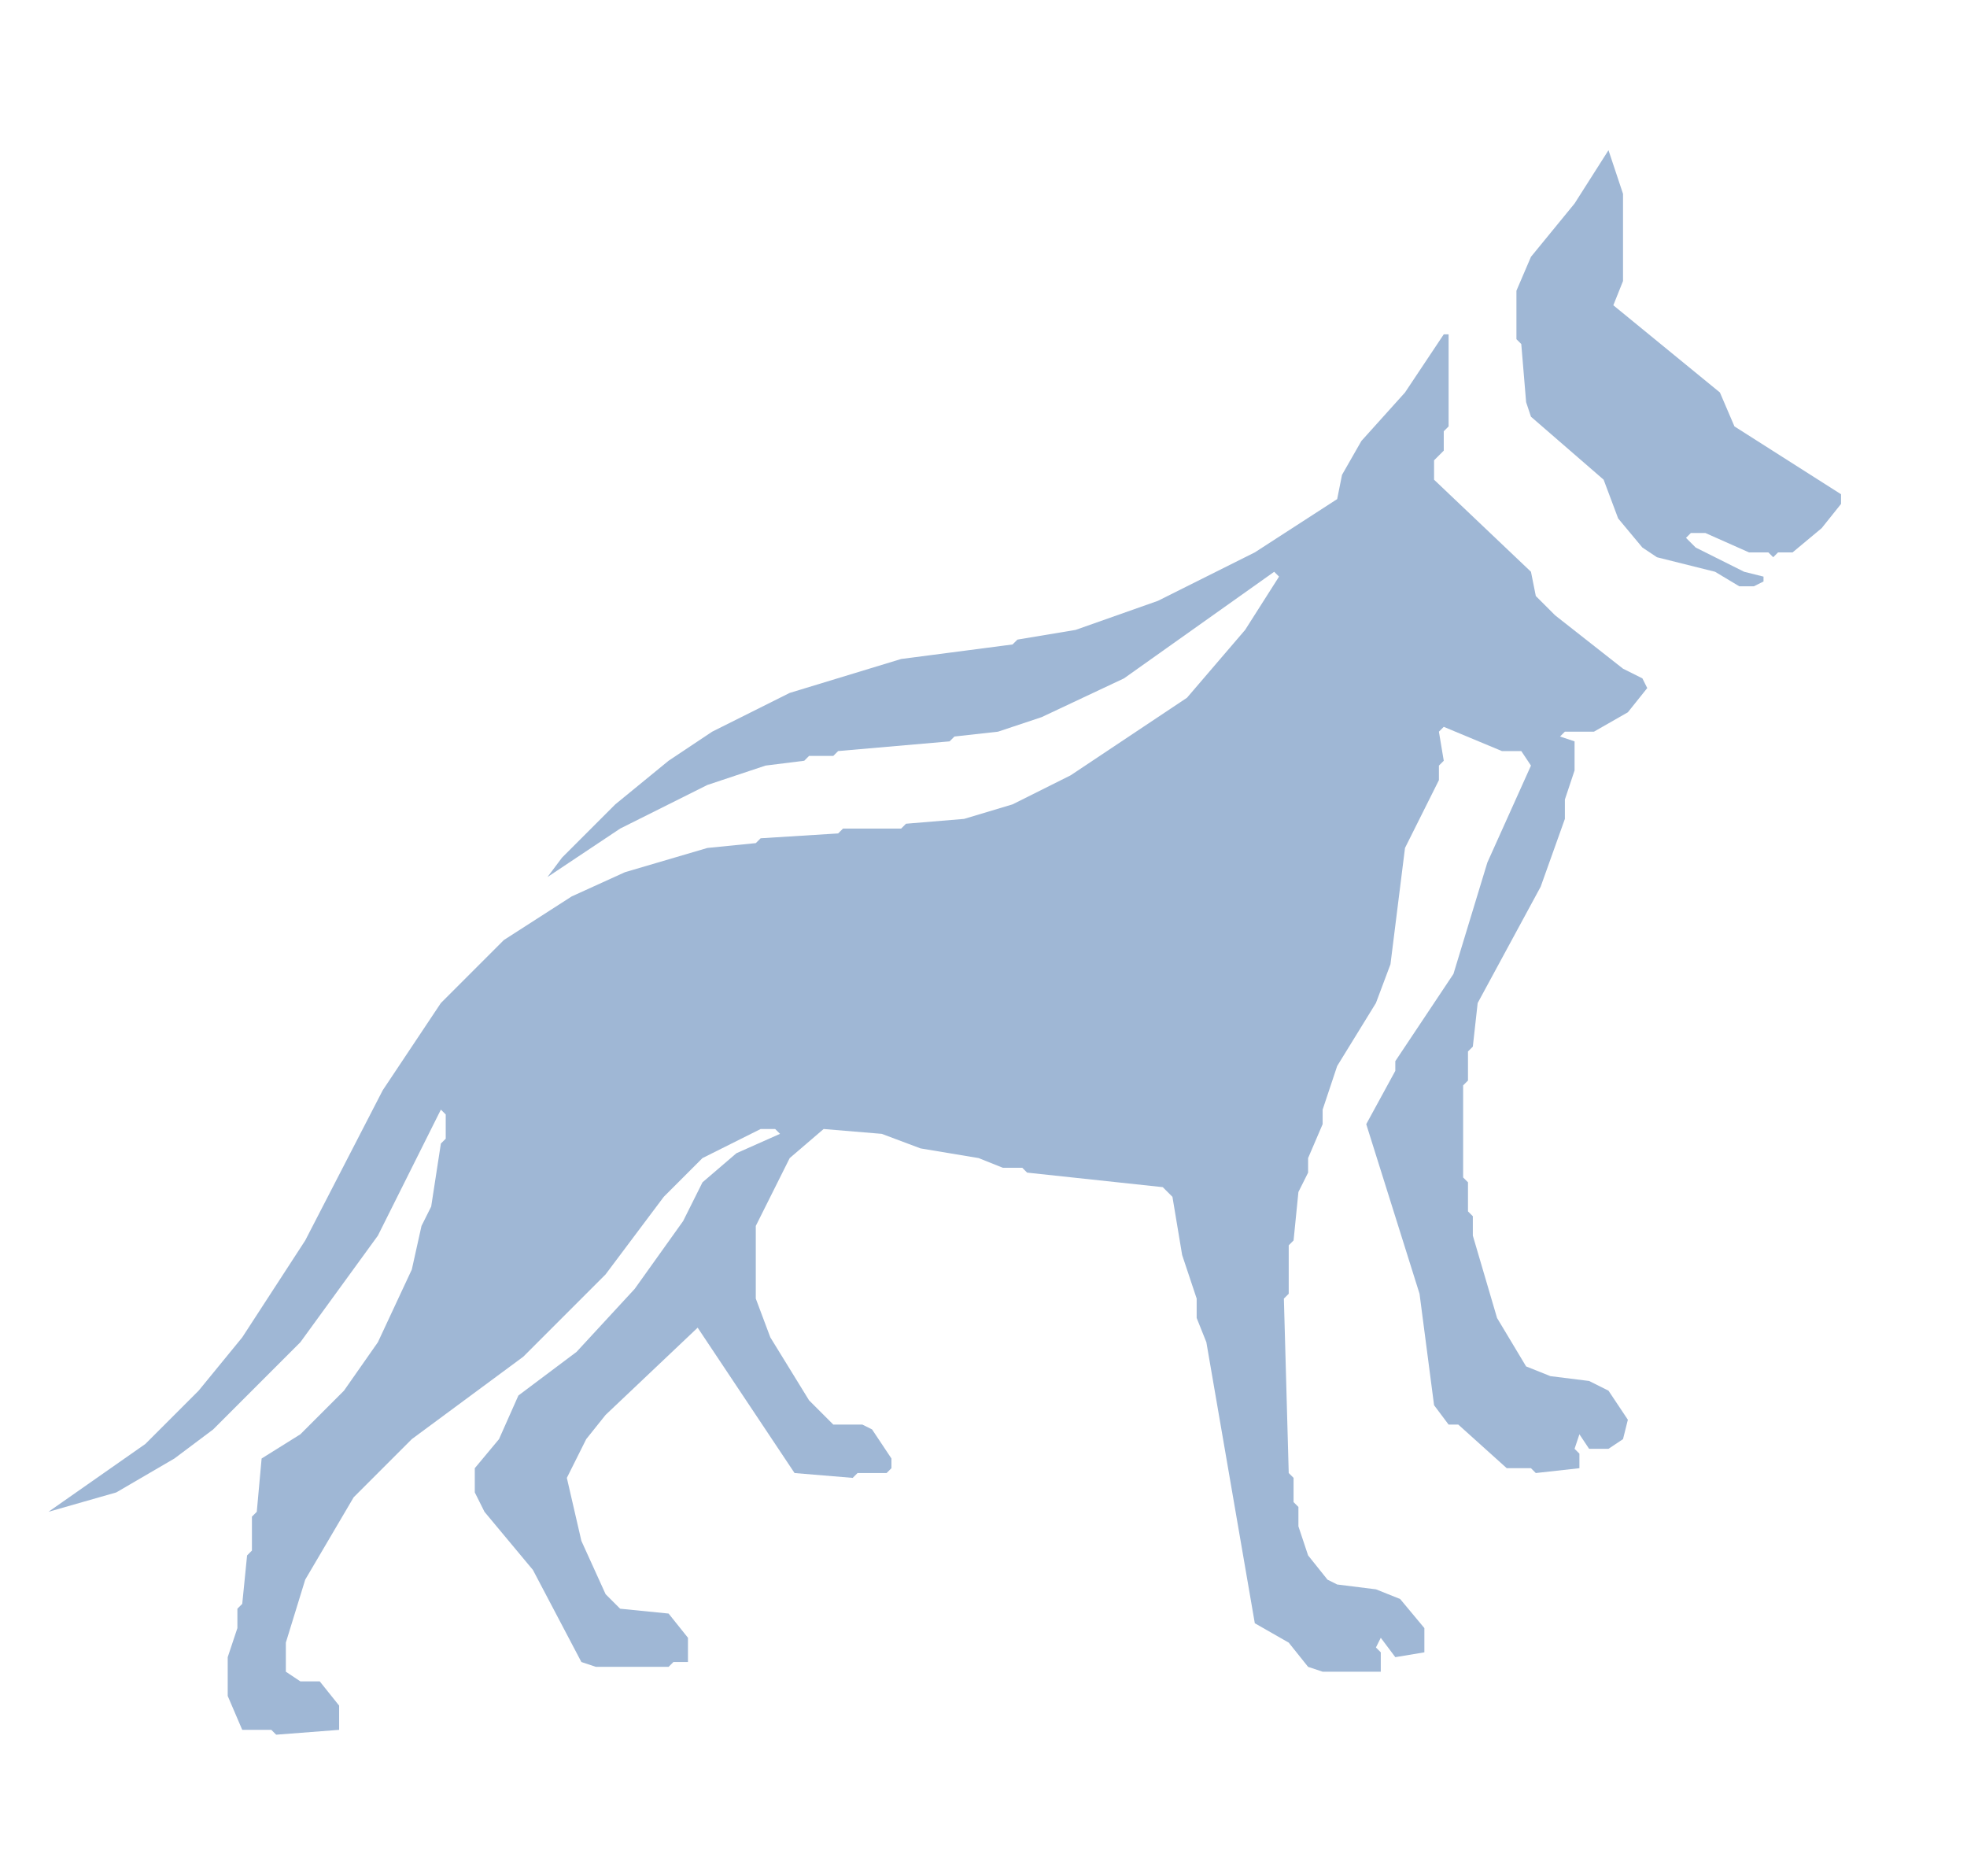
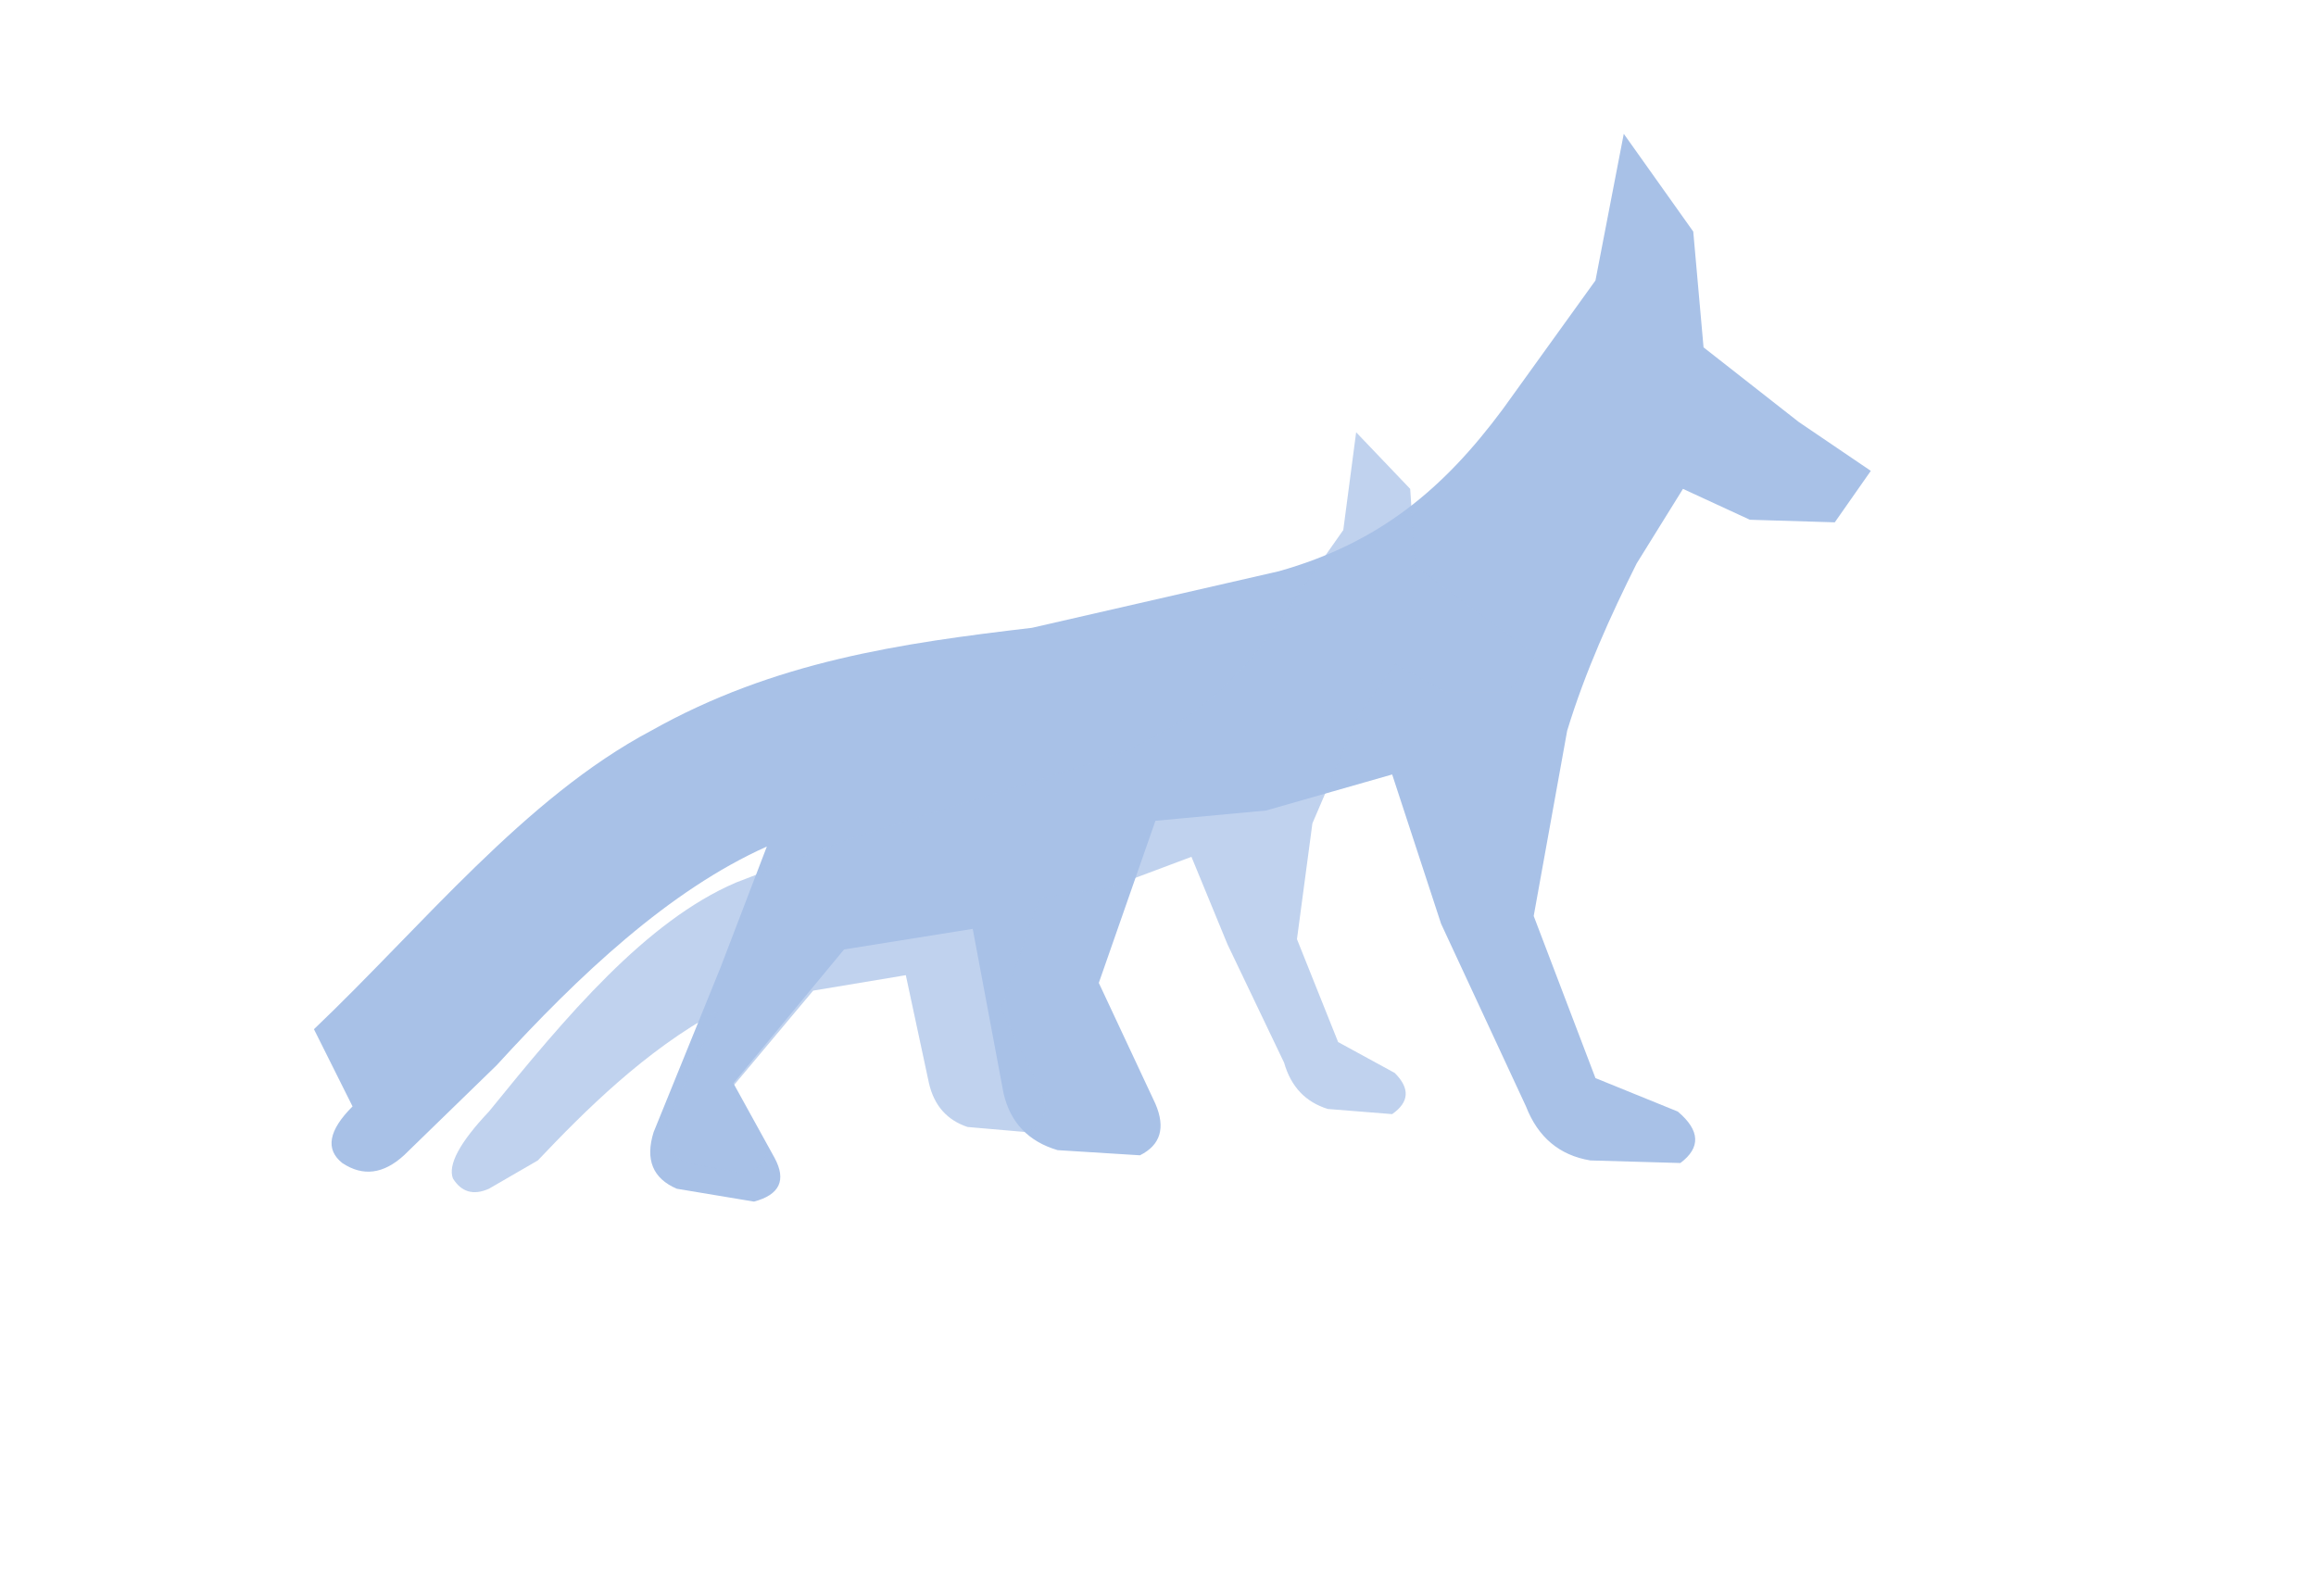
- <svg xmlns="http://www.w3.org/2000/svg" viewBox="0 0 406 387" role="img" aria-label="Sagoma stilizzata di cane per filigrana">
-   <path fill="#9fb7d5" fill-rule="evenodd" d="M 299,69 L 298,69 L 290,81 L 281,91 L 277,98 L 276,103 L 259,114 L 239,124 L 222,130 L 210,132 L 209,133 L 186,136 L 163,143 L 147,151 L 138,157 L 127,166 L 116,177 L 113,181 L 128,171 L 146,162 L 158,158 L 166,157 L 167,156 L 172,156 L 173,155 L 196,153 L 197,152 L 206,151 L 215,148 L 232,140 L 263,118 L 264,119 L 257,130 L 245,144 L 221,160 L 209,166 L 199,169 L 187,170 L 186,171 L 174,171 L 173,172 L 157,173 L 156,174 L 146,175 L 129,180 L 118,185 L 104,194 L 91,207 L 79,225 L 63,256 L 50,276 L 41,287 L 30,298 L 10,312 L 24,308 L 36,301 L 44,295 L 62,277 L 78,255 L 91,229 L 92,230 L 92,235 L 91,236 L 89,249 L 87,253 L 85,262 L 78,277 L 71,287 L 62,296 L 54,301 L 53,312 L 52,313 L 52,320 L 51,321 L 50,331 L 49,332 L 49,336 L 47,342 L 47,350 L 50,357 L 56,357 L 57,358 L 70,357 L 70,352 L 66,347 L 62,347 L 59,345 L 59,339 L 63,326 L 73,309 L 85,297 L 108,280 L 125,263 L 137,247 L 145,239 L 157,233 L 160,233 L 161,234 L 152,238 L 145,244 L 141,252 L 131,266 L 119,279 L 107,288 L 103,297 L 98,303 L 98,308 L 100,312 L 110,324 L 120,343 L 123,344 L 138,344 L 139,343 L 142,343 L 142,338 L 138,333 L 128,332 L 125,329 L 120,318 L 117,305 L 121,297 L 125,292 L 144,274 L 164,304 L 176,305 L 177,304 L 183,304 L 184,303 L 184,301 L 180,295 L 178,294 L 172,294 L 167,289 L 159,276 L 156,268 L 156,253 L 163,239 L 170,233 L 182,234 L 190,237 L 202,239 L 207,241 L 211,241 L 212,242 L 240,245 L 242,247 L 244,259 L 247,268 L 247,272 L 249,277 L 259,335 L 266,339 L 270,344 L 273,345 L 285,345 L 285,341 L 284,340 L 285,338 L 288,342 L 294,341 L 294,336 L 289,330 L 284,328 L 276,327 L 274,326 L 270,321 L 268,315 L 268,311 L 267,310 L 267,305 L 266,304 L 265,268 L 266,267 L 266,257 L 267,256 L 268,246 L 270,242 L 270,239 L 273,232 L 273,229 L 276,220 L 284,207 L 287,199 L 290,175 L 297,161 L 297,158 L 298,157 L 297,151 L 298,150 L 310,155 L 314,155 L 316,158 L 307,178 L 300,201 L 288,219 L 288,221 L 282,232 L 293,267 L 296,290 L 299,294 L 301,294 L 311,303 L 316,303 L 317,304 L 326,303 L 326,300 L 325,299 L 326,296 L 328,299 L 332,299 L 335,297 L 336,293 L 332,287 L 328,285 L 320,284 L 315,282 L 309,272 L 304,255 L 304,251 L 303,250 L 303,244 L 302,243 L 302,224 L 303,223 L 303,217 L 304,216 L 305,207 L 318,183 L 323,169 L 323,165 L 325,159 L 325,153 L 322,152 L 323,151 L 329,151 L 336,147 L 340,142 L 339,140 L 335,138 L 321,127 L 317,123 L 316,118 L 296,99 L 296,95 L 298,93 L 298,89 L 299,88 Z M 332,31 L 325,42 L 316,53 L 313,60 L 313,70 L 314,71 L 315,83 L 316,86 L 331,99 L 334,107 L 339,113 L 342,115 L 354,118 L 359,121 L 362,121 L 364,120 L 364,119 L 360,118 L 350,113 L 348,111 L 349,110 L 352,110 L 361,114 L 365,114 L 366,115 L 367,114 L 370,114 L 376,109 L 380,104 L 380,102 L 358,88 L 355,81 L 333,63 L 335,58 L 335,40 Z" />
+ <svg xmlns="http://www.w3.org/2000/svg" viewBox="0 0 900 620">
+   <g fill="#a8c1e7">
+     <path d="M122 400 C164 360 204 310 253 284 C301 257 350 250 401 244 L497 222 C536 211 561 190 584 159 L620 109 L631 52 L658 90 L662 135 L699 164 L727 183 L713 203 L680 202 L654 190 L636 219 C626 239 616 261 609 284 L596 356 L620 419 L652 432 Q665 443 653 452 L618 451 Q600 448 593 430 L560 359 L541 301 L492 315 L449 319 L427 382 L449 429 Q455 443 443 449 L411 447 Q394 442 390 425 L378 361 L328 369 L285 421 L301 450 Q308 463 293 467 L263 462 Q249 456 254 440 L280 376 L298 329 C260 346 225 379 193 414 L157 449 Q145 460 133 452 Q123 444 137 430 Z" />
+     <path opacity=".72" d="M190 432 C220 395 251 358 286 343 L330 326 L375 312 L426 296 C456 286 479 268 496 243 L522 206 L527 168 L548 190 L550 220 L577 240 L597 255 L586 269 L562 269 L542 258 L528 278 L510 320 L504 365 L520 405 L542 417 Q551 426 541 433 L516 431 Q503 427 499 413 L477 367 L463 333 L431 345 L404 349 L389 392 L405 425 Q409 435 399 440 L376 438 Q364 434 361 421 L352 379 L316 385 L285 422 L296 442 Q301 453 289 456 L267 452 Q256 447 260 434 L279 393 C251 408 227 432 209 451 L190 462 Q181 466 176 458 Q173 450 190 432 Z" />
+   </g>
</svg>
